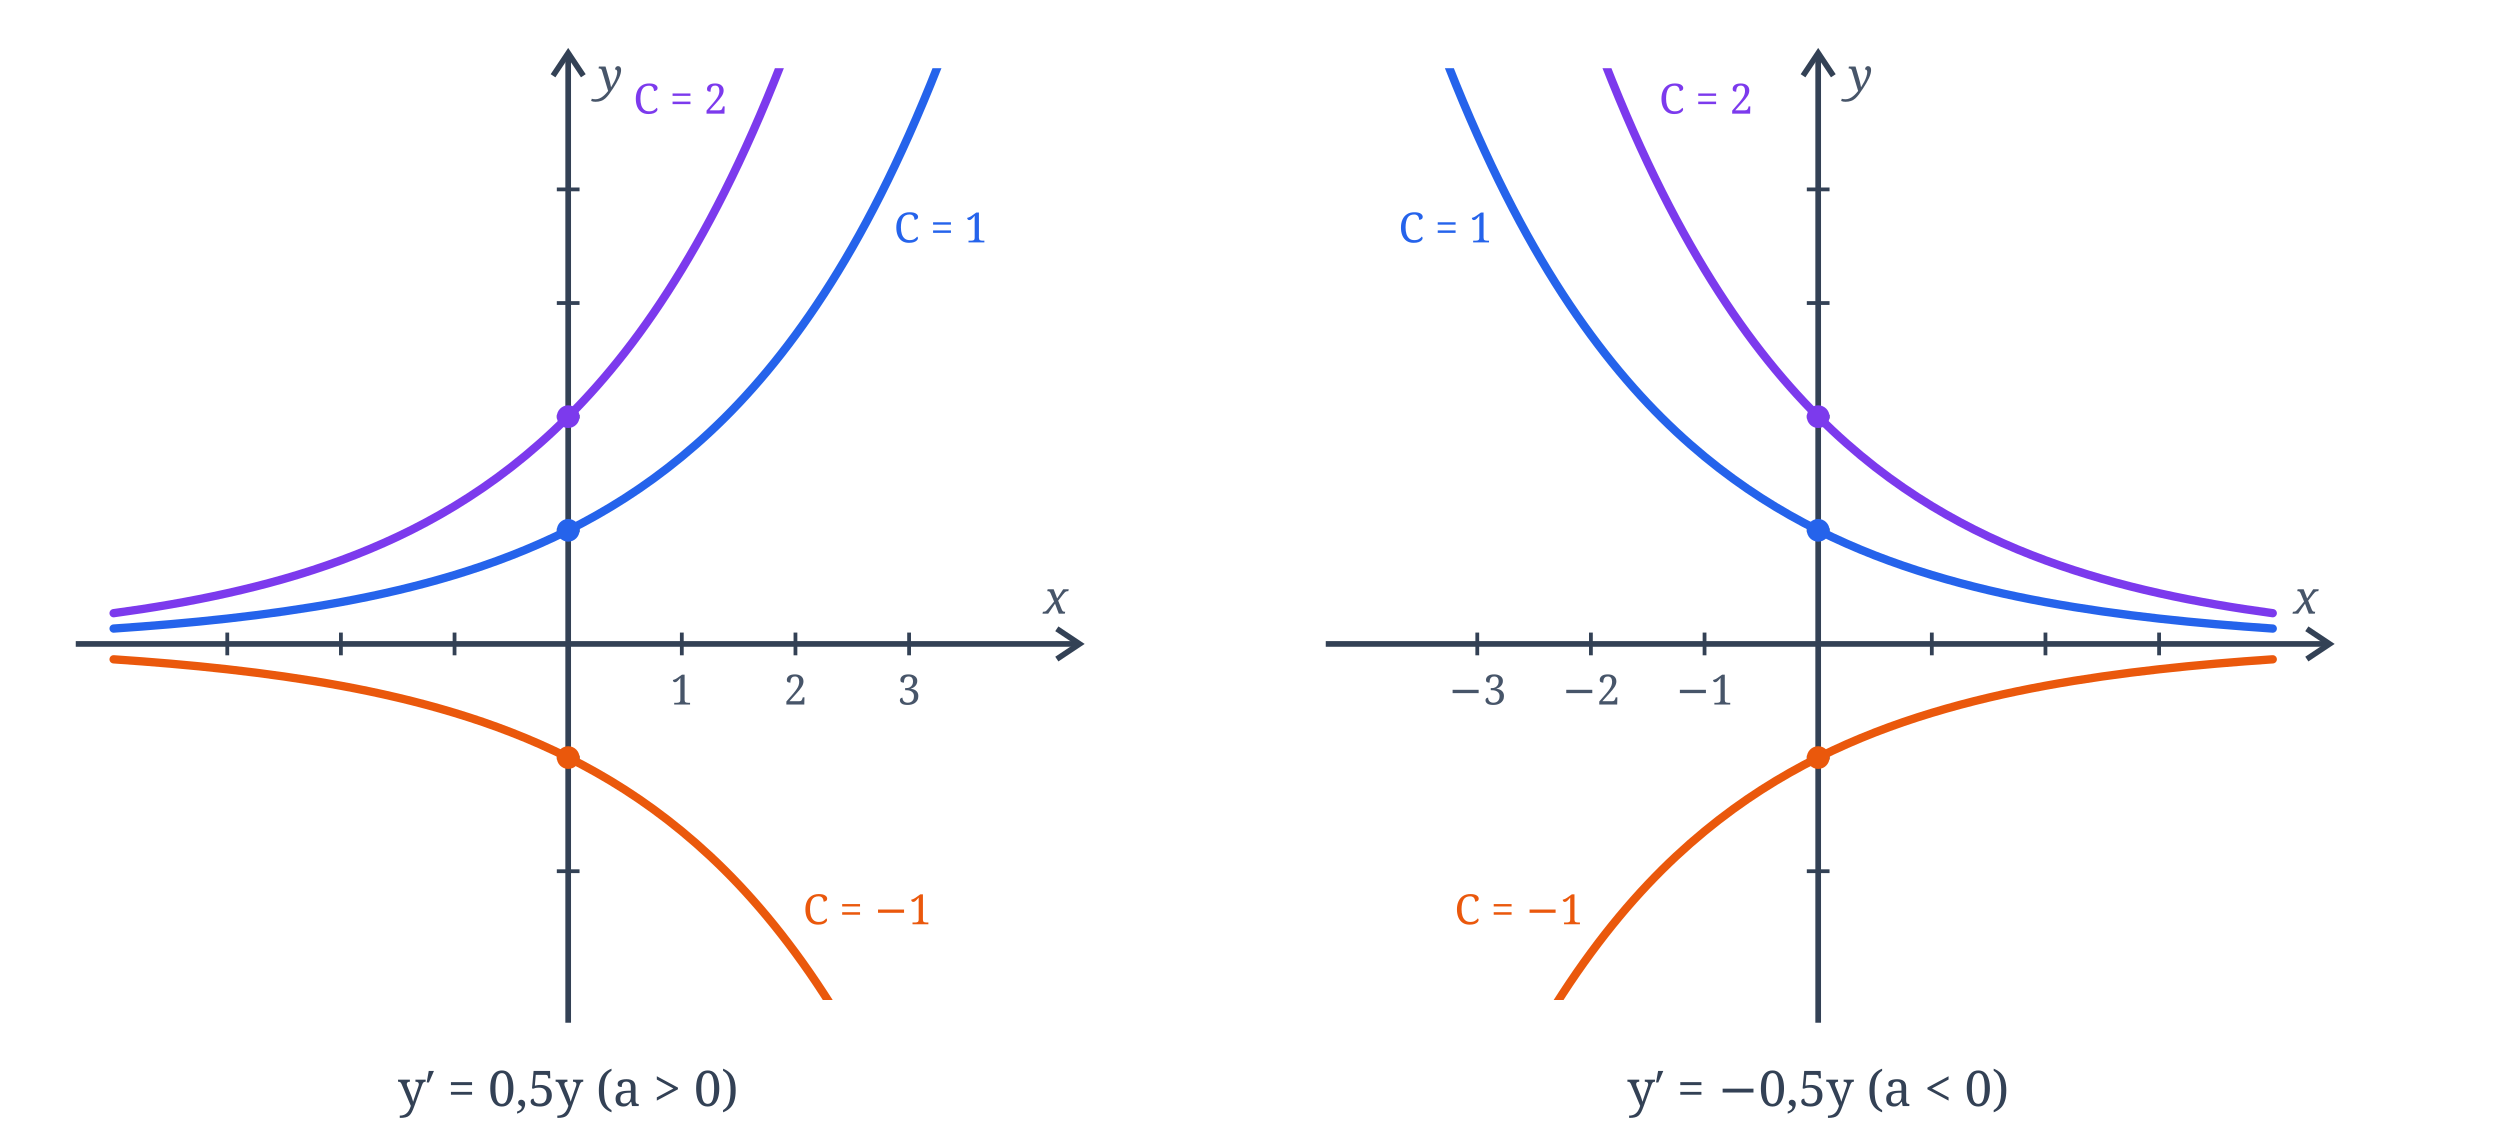
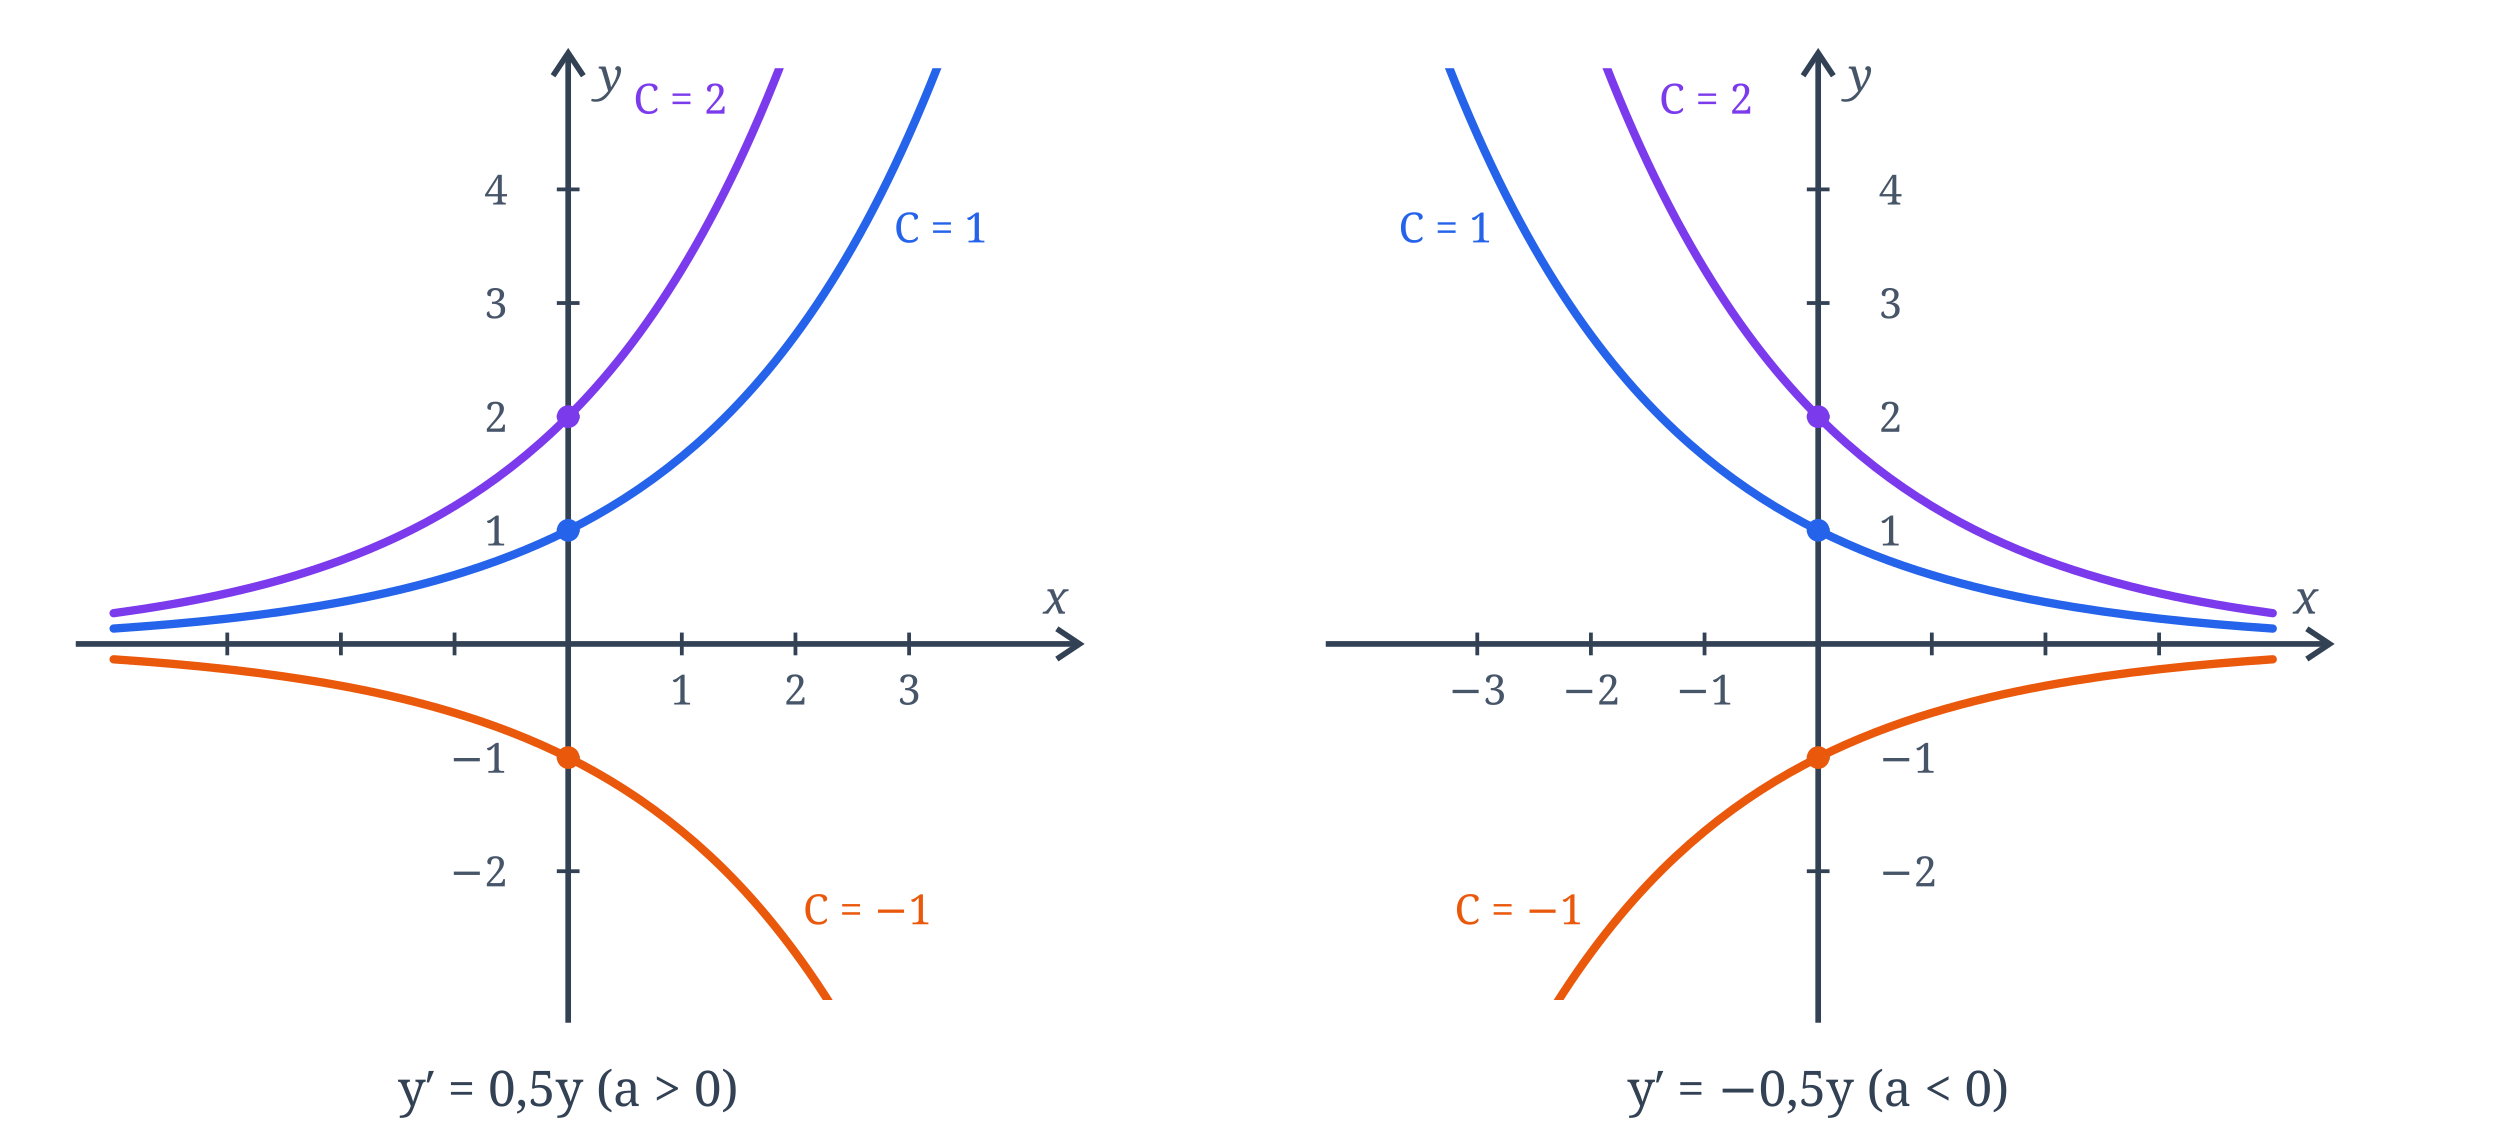
<svg xmlns="http://www.w3.org/2000/svg" viewBox="0 0 660 300" width="660" height="300" role="img" aria-label="Deux repères côte à côte. À gauche, solutions de y' = 0,5y : les courbes de x ↦ 2e^(0,5x), x ↦ e^(0,5x) et x ↦ −e^(0,5x). Les deux premières sont au-dessus de l'axe des abscisses et montent de plus en plus vite vers la droite ; la troisième est au-dessous et descend de plus en plus vite. Vers la gauche, les trois courbes se rapprochent de l'axe des abscisses. Elles coupent l'axe des ordonnées en 2, 1 et −1. À droite, solutions de y' = −0,5y : les courbes symétriques des précédentes par rapport à l'axe des ordonnées, x ↦ 2e^(−0,5x), x ↦ e^(−0,5x) et x ↦ −e^(−0,5x), qui se rapprochent de l'axe des abscisses vers la droite.">
  <defs>
    <clipPath id="cadre-solutions">
      <rect x="20" y="18" width="270" height="246" />
    </clipPath>
  </defs>
  <g stroke="#334155" stroke-width="1.5" fill="none">
    <line x1="20" y1="170" x2="285" y2="170" />
    <polyline points="279,166 285,170 279,174" />
    <line x1="150" y1="270" x2="150" y2="14" />
    <polyline points="146,20 150,14 154,20" />
  </g>
  <g stroke="#334155" stroke-width="1.5" fill="none">
    <line x1="350" y1="170" x2="615" y2="170" />
    <polyline points="609,166 615,170 609,174" />
    <line x1="480" y1="270" x2="480" y2="14" />
    <polyline points="476,20 480,14 484,20" />
  </g>
  <g stroke="#334155" stroke-width="1">
    <line x1="60" y1="167" x2="60" y2="173" />
    <line x1="90" y1="167" x2="90" y2="173" />
    <line x1="120" y1="167" x2="120" y2="173" />
    <line x1="180" y1="167" x2="180" y2="173" />
    <line x1="210" y1="167" x2="210" y2="173" />
    <line x1="240" y1="167" x2="240" y2="173" />
    <line x1="147" y1="140" x2="153" y2="140" />
    <line x1="147" y1="110" x2="153" y2="110" />
    <line x1="147" y1="80" x2="153" y2="80" />
    <line x1="147" y1="50" x2="153" y2="50" />
    <line x1="147" y1="200" x2="153" y2="200" />
    <line x1="147" y1="230" x2="153" y2="230" />
  </g>
  <g stroke="#334155" stroke-width="1">
    <line x1="390" y1="167" x2="390" y2="173" />
    <line x1="420" y1="167" x2="420" y2="173" />
    <line x1="450" y1="167" x2="450" y2="173" />
    <line x1="510" y1="167" x2="510" y2="173" />
    <line x1="540" y1="167" x2="540" y2="173" />
    <line x1="570" y1="167" x2="570" y2="173" />
    <line x1="477" y1="140" x2="483" y2="140" />
    <line x1="477" y1="110" x2="483" y2="110" />
    <line x1="477" y1="80" x2="483" y2="80" />
    <line x1="477" y1="50" x2="483" y2="50" />
    <line x1="477" y1="200" x2="483" y2="200" />
    <line x1="477" y1="230" x2="483" y2="230" />
  </g>
  <text x="180" y="186" font-family="Georgia,serif" font-size="11" fill="#475569" text-anchor="middle">1</text>
  <text x="210" y="186" font-family="Georgia,serif" font-size="11" fill="#475569" text-anchor="middle">2</text>
  <text x="240" y="186" font-family="Georgia,serif" font-size="11" fill="#475569" text-anchor="middle">3</text>
  <text x="450" y="186" font-family="Georgia,serif" font-size="11" fill="#475569" text-anchor="middle">−1</text>
  <text x="420" y="186" font-family="Georgia,serif" font-size="11" fill="#475569" text-anchor="middle">−2</text>
  <text x="390" y="186" font-family="Georgia,serif" font-size="11" fill="#475569" text-anchor="middle">−3</text>
+   <g font-family="Georgia,serif" font-size="11" fill="#475569" text-anchor="end">
+     <text x="134" y="54">4</text>
+     <text x="134" y="84">3</text>
+     <text x="134" y="114">2</text>
+     <text x="134" y="144">1</text>
+     <text x="134" y="204">−1</text>
+     <text x="134" y="234">−2</text>
+   </g>
+   <g font-family="Georgia,serif" font-size="11" fill="#475569" text-anchor="start">
+     <text x="496" y="54">4</text>
+     <text x="496" y="84">3</text>
+     <text x="496" y="114">2</text>
+     <text x="496" y="144">1</text>
+     <text x="496" y="204">−1</text>
+     <text x="496" y="234">−2</text>
+   </g>
  <text x="282" y="162" font-family="Georgia,serif" font-size="12" fill="#475569" text-anchor="end" font-style="italic">x</text>
  <text x="158" y="24" font-family="Georgia,serif" font-size="12" fill="#475569" font-style="italic">y</text>
  <text x="612" y="162" font-family="Georgia,serif" font-size="12" fill="#475569" text-anchor="end" font-style="italic">x</text>
  <text x="488" y="24" font-family="Georgia,serif" font-size="12" fill="#475569" font-style="italic">y</text>
  <g>
    <g clip-path="url(#cadre-solutions)" fill="none" stroke-width="2.2" stroke-linecap="round">
      <path stroke="#7c3aed" d="M 30 161.88 C 40 160.53, 50 158.84, 60 156.61 C 70 154.38, 80 151.61, 90 147.93 C 100 144.25, 110 139.68, 120 133.61 C 130 127.54, 140 120, 150 110 C 160 100, 170 87.57, 180 71.08 C 190 54.59, 200 34.08, 210 6.90 C 220 -20.28, 230 -54.08, 240 -98.90" />
      <path stroke="#2563eb" d="M 30 165.94 C 40 165.26, 50 164.43, 60 163.31 C 70 162.19, 80 160.80, 90 158.96 C 100 157.12, 110 154.83, 120 151.80 C 130 148.77, 140 145, 150 140 C 160 135, 170 128.78, 180 120.54 C 190 112.30, 200 102.04, 210 88.45 C 220 74.86, 230 57.96, 240 35.55 C 250 13.14, 260 -14.72, 270 -51.67" />
      <path stroke="#ea580c" d="M 30 174.06 C 40 174.74, 50 175.57, 60 176.69 C 70 177.81, 80 179.20, 90 181.04 C 100 182.88, 110 185.17, 120 188.20 C 130 191.23, 140 195, 150 200 C 160 205, 170 211.22, 180 219.46 C 190 227.70, 200 237.96, 210 251.55 C 220 265.14, 230 282.04, 240 304.45" />
    </g>
    <circle cx="150" cy="110" r="3" fill="#7c3aed" />
    <circle cx="150" cy="140" r="3" fill="#2563eb" />
    <circle cx="150" cy="200" r="3" fill="#ea580c" />
  </g>
  <g transform="matrix(-1 0 0 1 630 0)">
    <g clip-path="url(#cadre-solutions)" fill="none" stroke-width="2.2" stroke-linecap="round">
      <path stroke="#7c3aed" d="M 30 161.88 C 40 160.53, 50 158.84, 60 156.61 C 70 154.38, 80 151.61, 90 147.93 C 100 144.25, 110 139.68, 120 133.61 C 130 127.54, 140 120, 150 110 C 160 100, 170 87.57, 180 71.08 C 190 54.59, 200 34.08, 210 6.90 C 220 -20.28, 230 -54.08, 240 -98.90" />
      <path stroke="#2563eb" d="M 30 165.94 C 40 165.26, 50 164.43, 60 163.31 C 70 162.19, 80 160.80, 90 158.96 C 100 157.12, 110 154.83, 120 151.80 C 130 148.77, 140 145, 150 140 C 160 135, 170 128.78, 180 120.54 C 190 112.30, 200 102.04, 210 88.45 C 220 74.86, 230 57.96, 240 35.55 C 250 13.14, 260 -14.72, 270 -51.67" />
      <path stroke="#ea580c" d="M 30 174.06 C 40 174.74, 50 175.57, 60 176.69 C 70 177.81, 80 179.20, 90 181.04 C 100 182.88, 110 185.17, 120 188.20 C 130 191.23, 140 195, 150 200 C 160 205, 170 211.22, 180 219.46 C 190 227.70, 200 237.96, 210 251.55 C 220 265.14, 230 282.04, 240 304.45" />
    </g>
    <circle cx="150" cy="110" r="3" fill="#7c3aed" />
    <circle cx="150" cy="140" r="3" fill="#2563eb" />
    <circle cx="150" cy="200" r="3" fill="#ea580c" />
  </g>
  <text x="192" y="30" font-family="Georgia,serif" font-size="11" fill="#7c3aed" text-anchor="end">C = 2</text>
  <text x="236" y="64" font-family="Georgia,serif" font-size="11" fill="#2563eb">C = 1</text>
  <text x="212" y="244" font-family="Georgia,serif" font-size="11" fill="#ea580c">C = −1</text>
  <text x="438" y="30" font-family="Georgia,serif" font-size="11" fill="#7c3aed">C = 2</text>
  <text x="394" y="64" font-family="Georgia,serif" font-size="11" fill="#2563eb" text-anchor="end">C = 1</text>
  <text x="418" y="244" font-family="Georgia,serif" font-size="11" fill="#ea580c" text-anchor="end">C = −1</text>
  <text x="150" y="292" font-family="Georgia,serif" font-size="13" fill="#334155" text-anchor="middle">y′ = 0,5y   (a &gt; 0)</text>
  <text x="480" y="292" font-family="Georgia,serif" font-size="13" fill="#334155" text-anchor="middle">y′ = −0,5y   (a &lt; 0)</text>
</svg>
